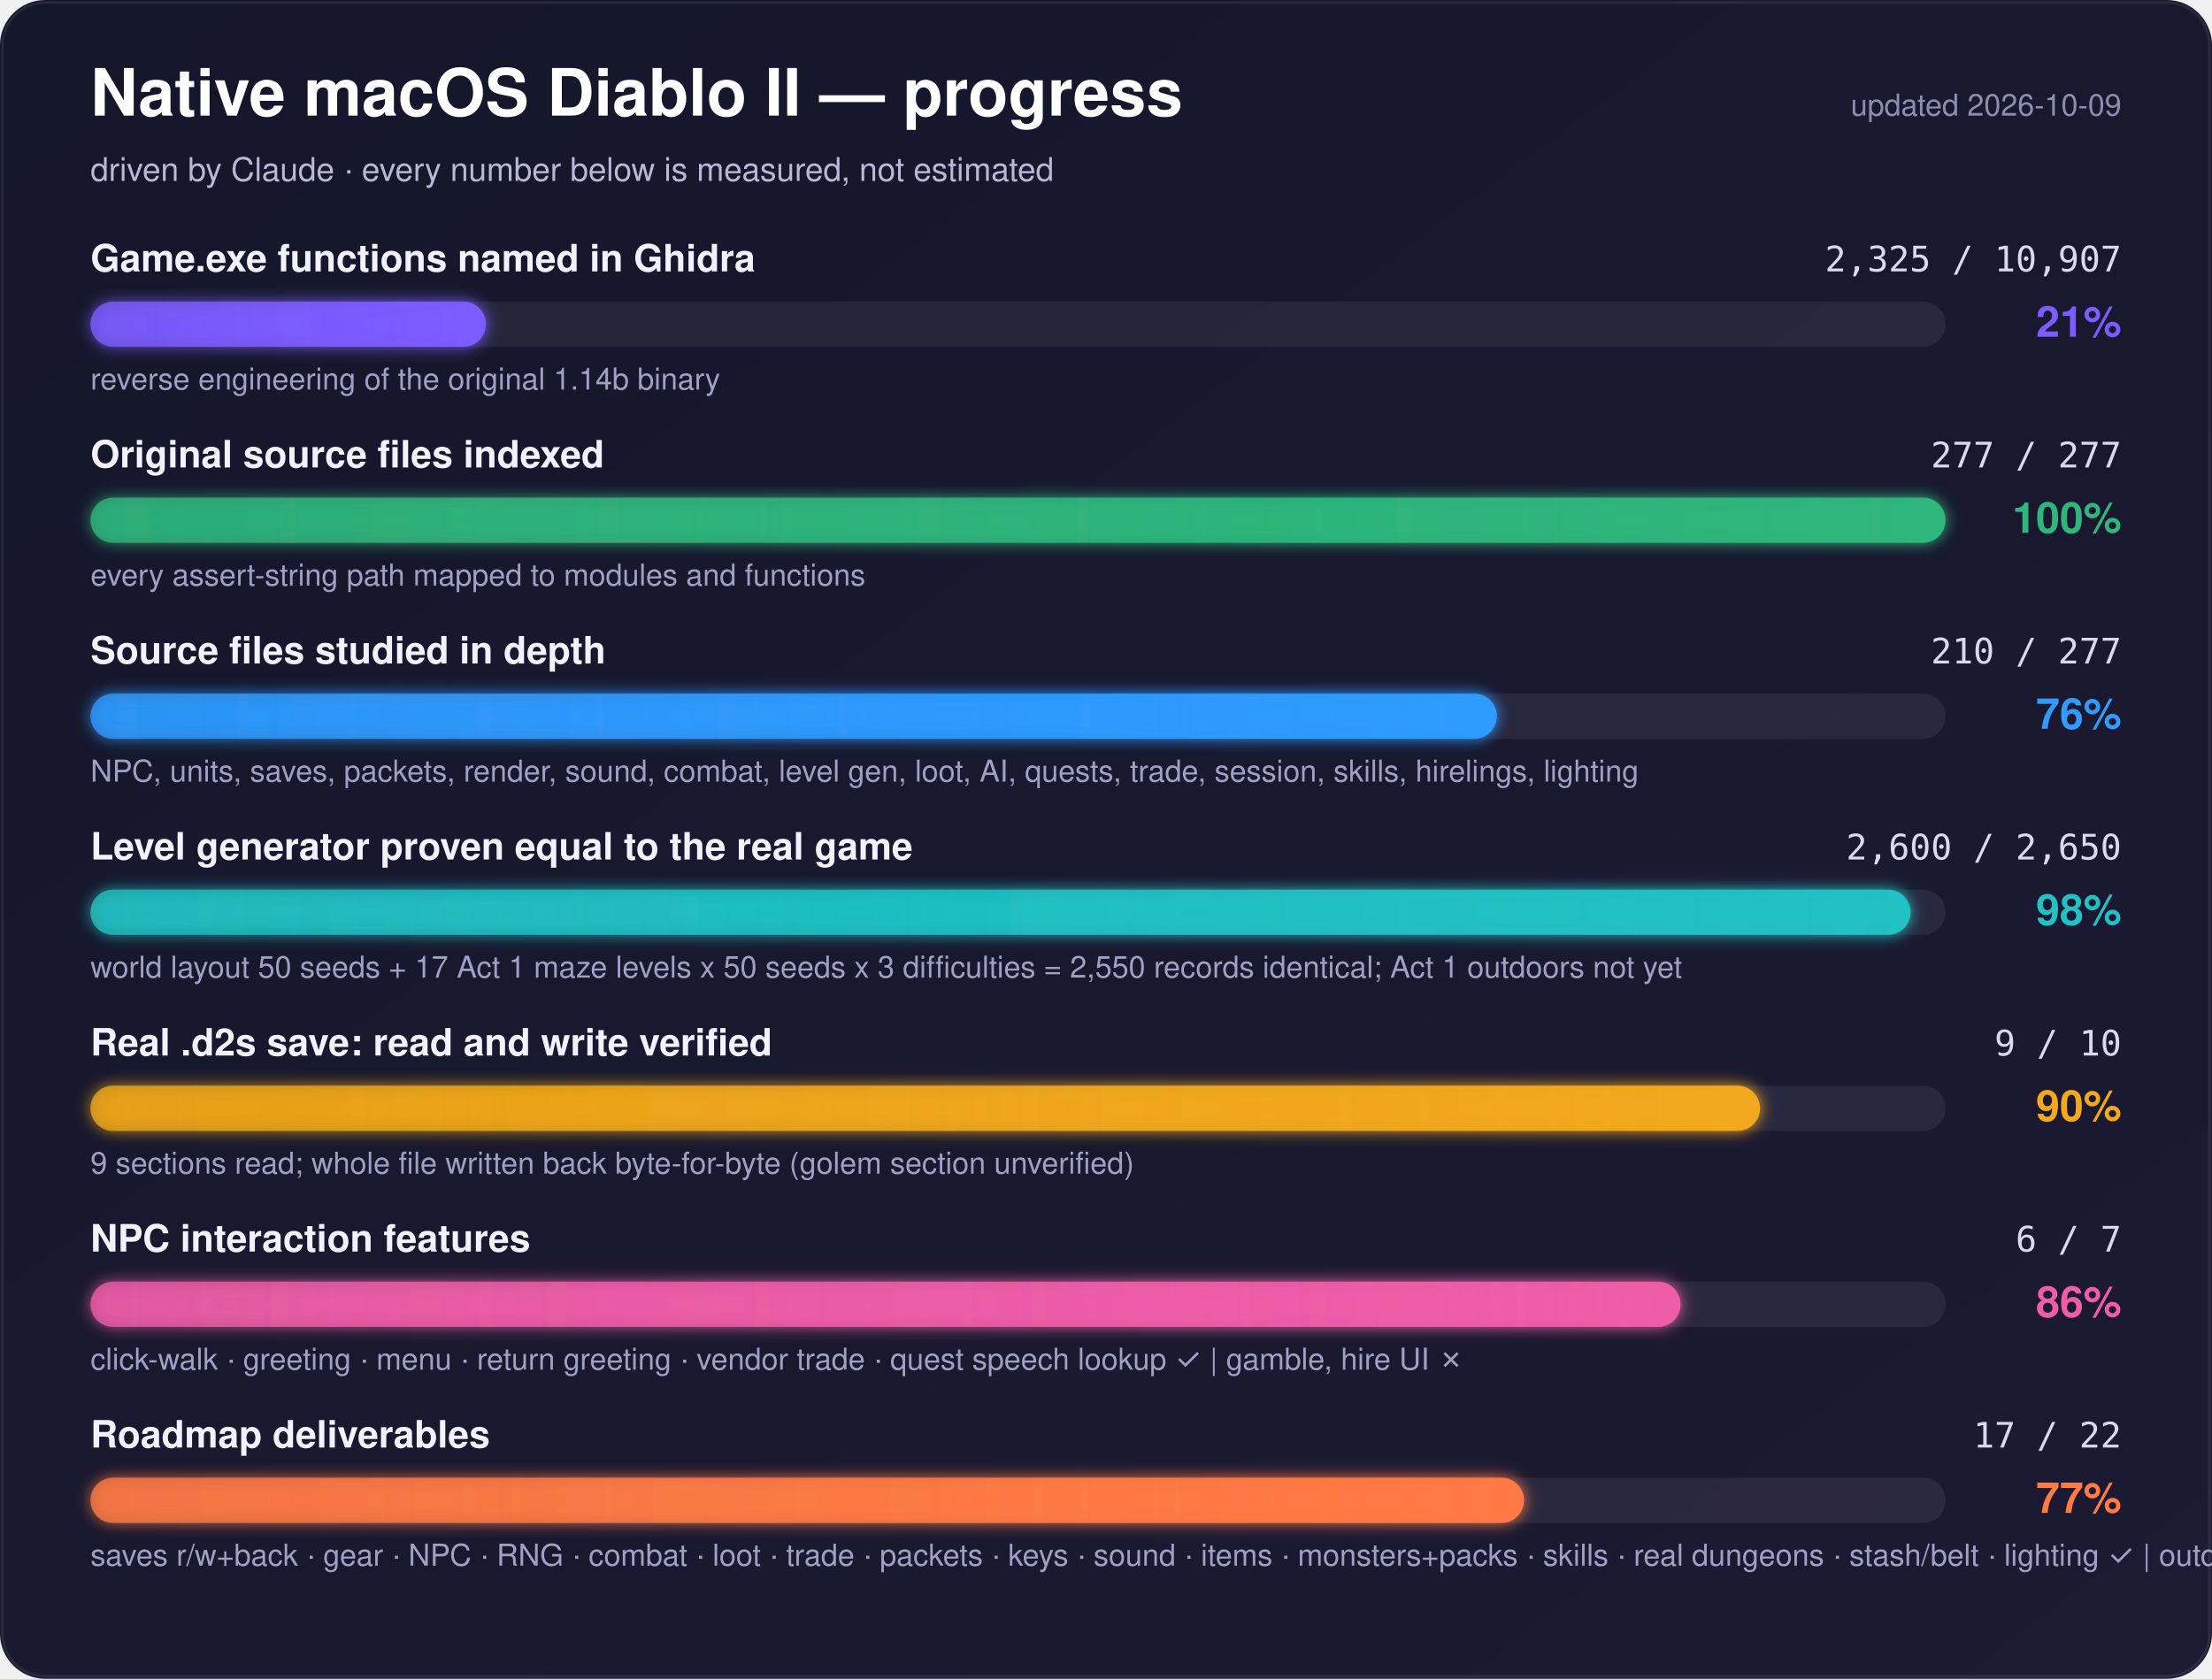
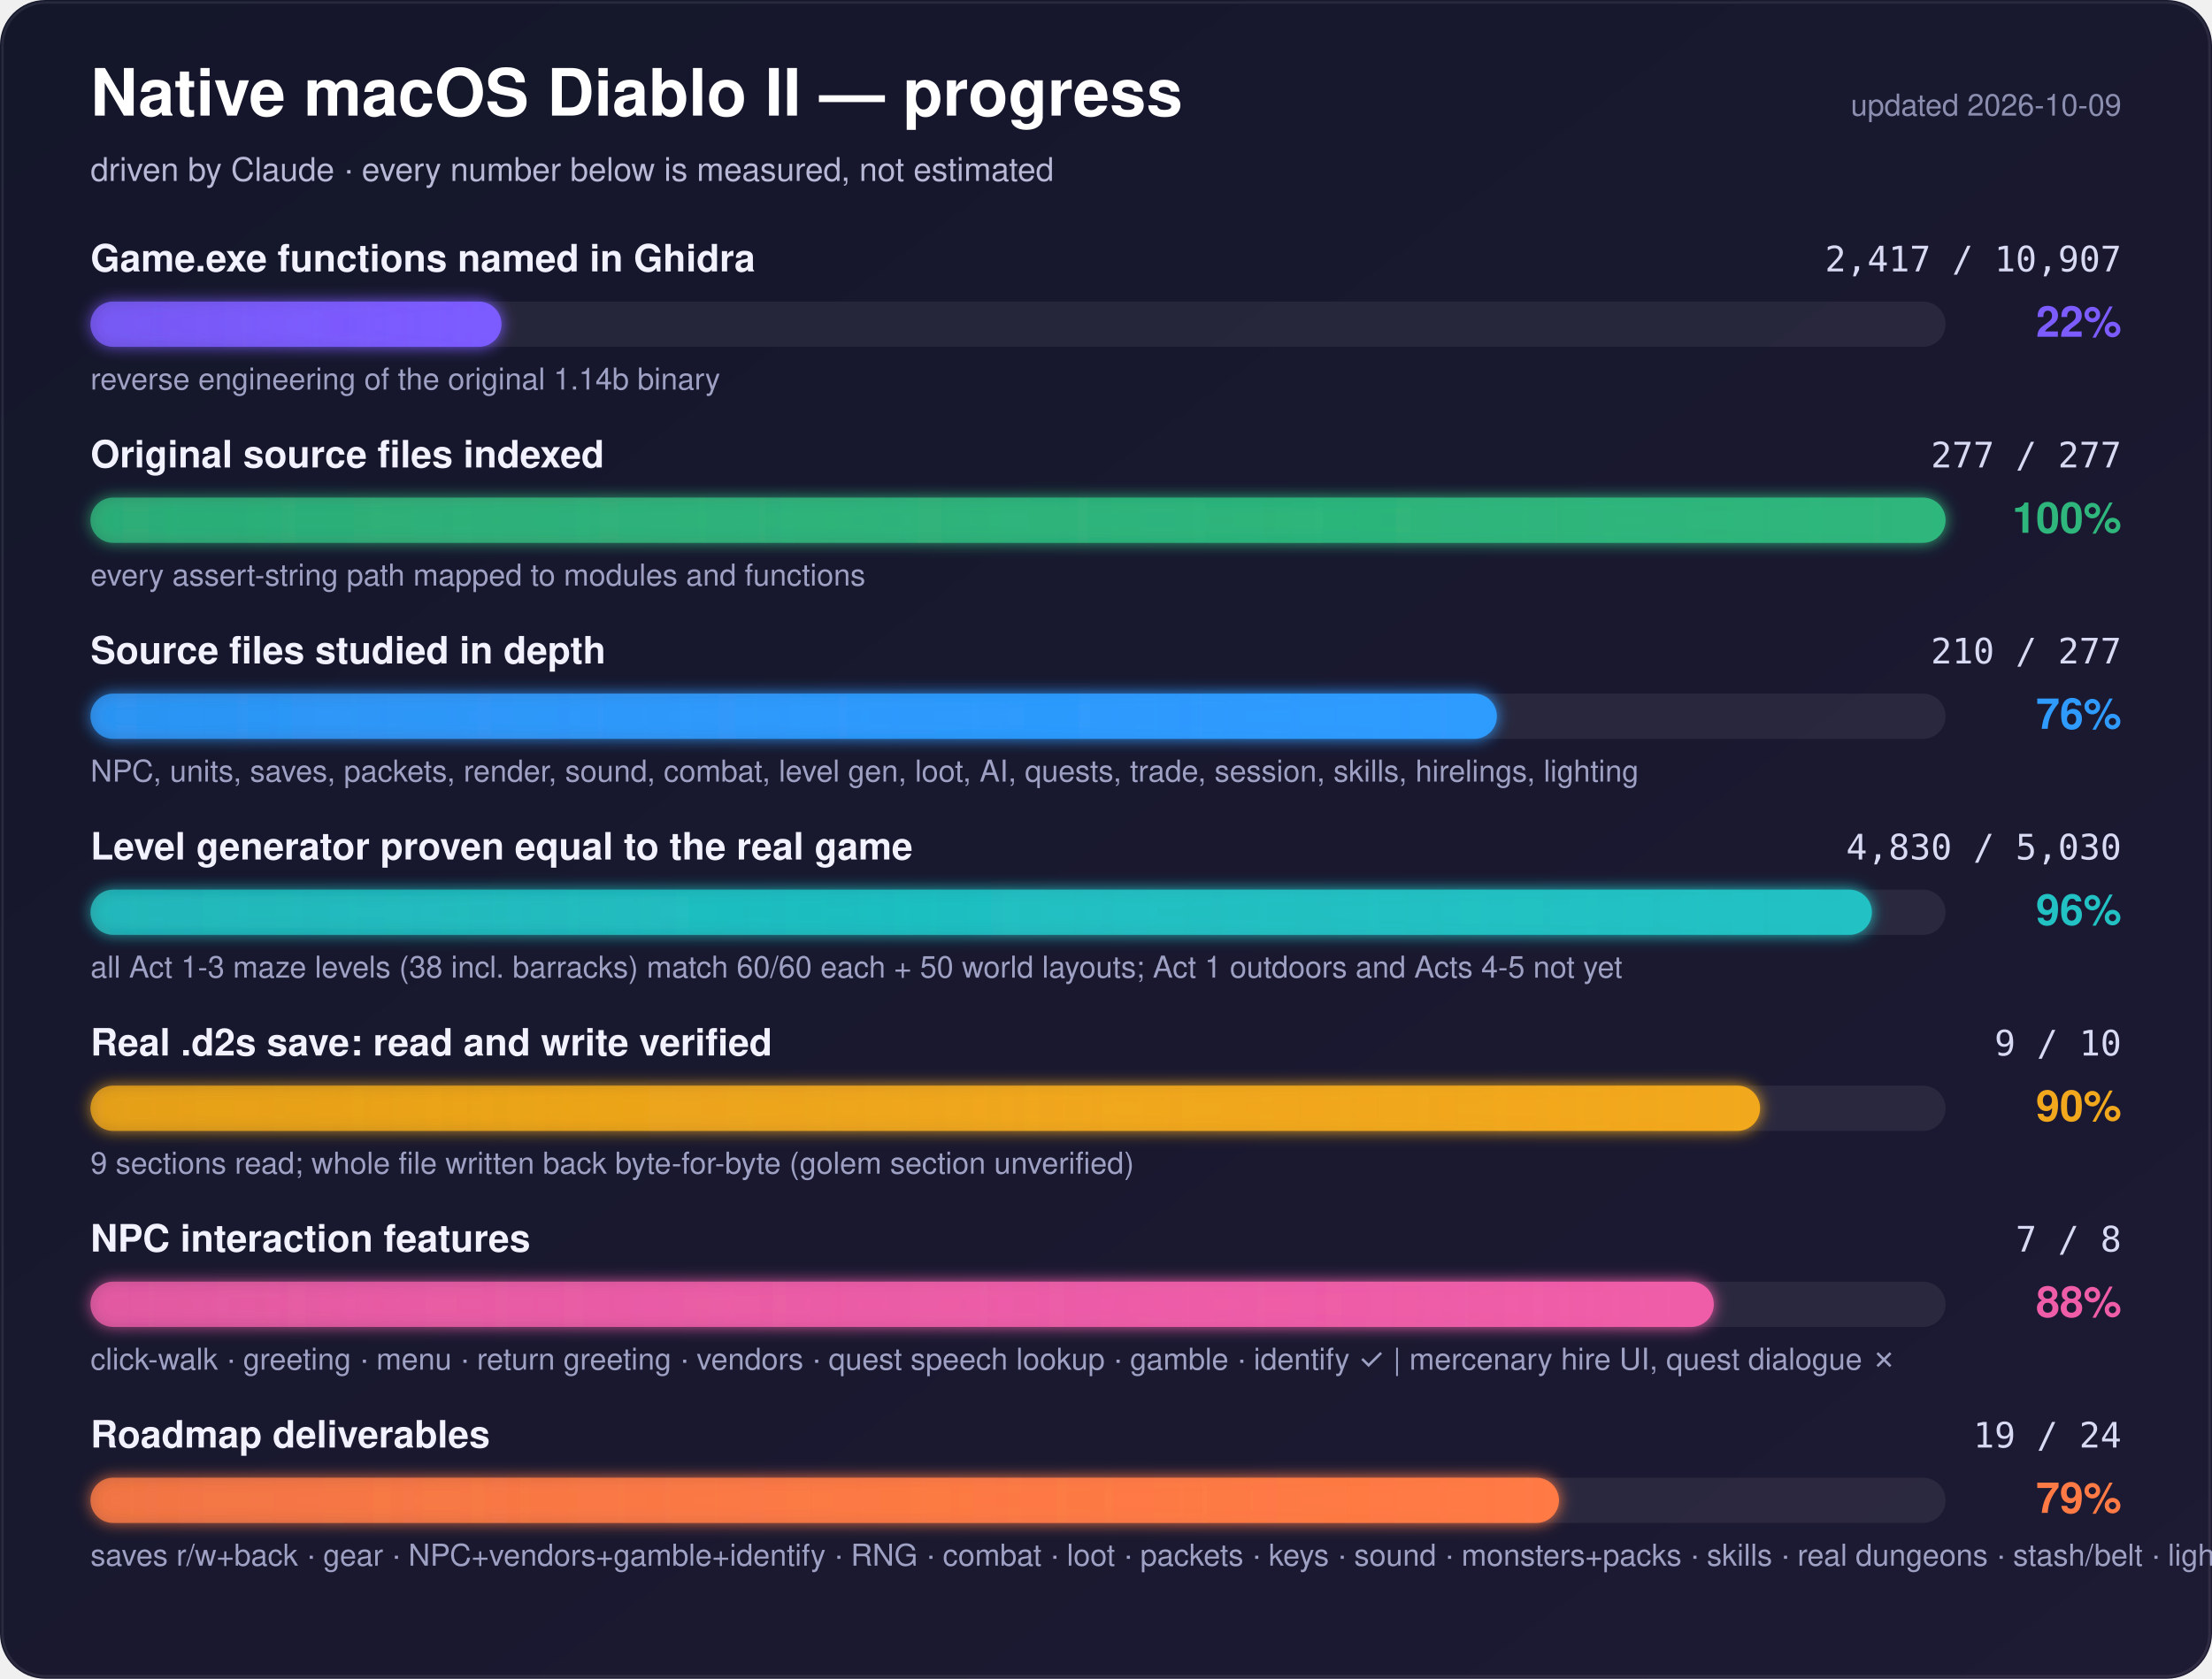
<svg xmlns="http://www.w3.org/2000/svg" width="880" height="668" viewBox="0 0 880 668" role="img" aria-label="Native macOS Diablo II — progress">
  <defs>
    <linearGradient id="bg" x1="0" y1="0" x2="1" y2="1">
      <stop offset="0" stop-color="#14162a" />
      <stop offset="1" stop-color="#1d1a33" />
    </linearGradient>
    <linearGradient id="g0" x1="0" y1="0" x2="1" y2="0">
      <stop offset="0" stop-color="#7c5cff" stop-opacity="0.75" />
      <stop offset="1" stop-color="#7c5cff" />
    </linearGradient>
    <linearGradient id="g1" x1="0" y1="0" x2="1" y2="0">
      <stop offset="0" stop-color="#2fb67c" stop-opacity="0.75" />
      <stop offset="1" stop-color="#2fb67c" />
    </linearGradient>
    <linearGradient id="g2" x1="0" y1="0" x2="1" y2="0">
      <stop offset="0" stop-color="#2f9bff" stop-opacity="0.75" />
      <stop offset="1" stop-color="#2f9bff" />
    </linearGradient>
    <linearGradient id="g3" x1="0" y1="0" x2="1" y2="0">
      <stop offset="0" stop-color="#22c1c3" stop-opacity="0.75" />
      <stop offset="1" stop-color="#22c1c3" />
    </linearGradient>
    <linearGradient id="g4" x1="0" y1="0" x2="1" y2="0">
      <stop offset="0" stop-color="#f2a81d" stop-opacity="0.75" />
      <stop offset="1" stop-color="#f2a81d" />
    </linearGradient>
    <linearGradient id="g5" x1="0" y1="0" x2="1" y2="0">
      <stop offset="0" stop-color="#ef5da8" stop-opacity="0.75" />
      <stop offset="1" stop-color="#ef5da8" />
    </linearGradient>
    <linearGradient id="g6" x1="0" y1="0" x2="1" y2="0">
      <stop offset="0" stop-color="#ff7a45" stop-opacity="0.75" />
      <stop offset="1" stop-color="#ff7a45" />
    </linearGradient>
    <filter id="glow" x="-5%" y="-50%" width="110%" height="200%">
      <feGaussianBlur stdDeviation="3" result="b" />
      <feMerge>
        <feMergeNode in="b" />
        <feMergeNode in="SourceGraphic" />
      </feMerge>
    </filter>
  </defs>
  <rect width="880" height="668" rx="18" fill="url(#bg)" />
  <rect x="1" y="1" width="878" height="666" rx="17" fill="none" stroke="#ffffff" stroke-opacity="0.08" />
  <text x="36" y="46" font-family="-apple-system,Segoe UI,Helvetica,Arial,sans-serif" font-size="26" font-weight="700" fill="#ffffff">Native macOS Diablo II — progress</text>
  <text x="36" y="72" font-family="-apple-system,Segoe UI,Helvetica,Arial,sans-serif" font-size="13" fill="#b8b9d6">driven by Claude · every number below is measured, not estimated</text>
  <text x="844" y="46" text-anchor="end" font-family="-apple-system,Segoe UI,Helvetica,Arial,sans-serif" font-size="12" fill="#8c8eb0">updated 2026-10-09</text>
  <text x="36" y="108" font-family="-apple-system,Segoe UI,Helvetica,Arial,sans-serif" font-size="15" font-weight="600" fill="#f2f2ff">Game.exe functions named in Ghidra</text>
-   <text x="844" y="108" text-anchor="end" font-family="ui-monospace,SFMono-Regular,Menlo,monospace" font-size="14" fill="#d8d9f2">2,325 / 10,907</text>
+   <text x="844" y="108" text-anchor="end" font-family="ui-monospace,SFMono-Regular,Menlo,monospace" font-size="14" fill="#d8d9f2">2,417 / 10,907</text>
  <rect x="36" y="120" width="738" height="18" rx="9" fill="#ffffff" fill-opacity="0.07" />
-   <rect x="36" y="120" width="157.3" height="18" rx="9" fill="url(#g0)" filter="url(#glow)" />
-   <text x="844" y="134" text-anchor="end" font-family="-apple-system,Segoe UI,Helvetica,Arial,sans-serif" font-size="17" font-weight="700" fill="#7c5cff">21%</text>
+   <rect x="36" y="120" width="163.5" height="18" rx="9" fill="url(#g0)" filter="url(#glow)" />
+   <text x="844" y="134" text-anchor="end" font-family="-apple-system,Segoe UI,Helvetica,Arial,sans-serif" font-size="17" font-weight="700" fill="#7c5cff">22%</text>
  <text x="36" y="155" font-family="-apple-system,Segoe UI,Helvetica,Arial,sans-serif" font-size="12" fill="#9fa1c4">reverse engineering of the original 1.14b binary</text>
  <text x="36" y="186" font-family="-apple-system,Segoe UI,Helvetica,Arial,sans-serif" font-size="15" font-weight="600" fill="#f2f2ff">Original source files indexed</text>
  <text x="844" y="186" text-anchor="end" font-family="ui-monospace,SFMono-Regular,Menlo,monospace" font-size="14" fill="#d8d9f2">277 / 277</text>
  <rect x="36" y="198" width="738" height="18" rx="9" fill="#ffffff" fill-opacity="0.07" />
  <rect x="36" y="198" width="738.0" height="18" rx="9" fill="url(#g1)" filter="url(#glow)" />
  <text x="844" y="212" text-anchor="end" font-family="-apple-system,Segoe UI,Helvetica,Arial,sans-serif" font-size="17" font-weight="700" fill="#2fb67c">100%</text>
  <text x="36" y="233" font-family="-apple-system,Segoe UI,Helvetica,Arial,sans-serif" font-size="12" fill="#9fa1c4">every assert-string path mapped to modules and functions</text>
  <text x="36" y="264" font-family="-apple-system,Segoe UI,Helvetica,Arial,sans-serif" font-size="15" font-weight="600" fill="#f2f2ff">Source files studied in depth</text>
  <text x="844" y="264" text-anchor="end" font-family="ui-monospace,SFMono-Regular,Menlo,monospace" font-size="14" fill="#d8d9f2">210 / 277</text>
  <rect x="36" y="276" width="738" height="18" rx="9" fill="#ffffff" fill-opacity="0.07" />
  <rect x="36" y="276" width="559.5" height="18" rx="9" fill="url(#g2)" filter="url(#glow)" />
  <text x="844" y="290" text-anchor="end" font-family="-apple-system,Segoe UI,Helvetica,Arial,sans-serif" font-size="17" font-weight="700" fill="#2f9bff">76%</text>
  <text x="36" y="311" font-family="-apple-system,Segoe UI,Helvetica,Arial,sans-serif" font-size="12" fill="#9fa1c4">NPC, units, saves, packets, render, sound, combat, level gen, loot, AI, quests, trade, session, skills, hirelings, lighting</text>
  <text x="36" y="342" font-family="-apple-system,Segoe UI,Helvetica,Arial,sans-serif" font-size="15" font-weight="600" fill="#f2f2ff">Level generator proven equal to the real game</text>
-   <text x="844" y="342" text-anchor="end" font-family="ui-monospace,SFMono-Regular,Menlo,monospace" font-size="14" fill="#d8d9f2">2,600 / 2,650</text>
+   <text x="844" y="342" text-anchor="end" font-family="ui-monospace,SFMono-Regular,Menlo,monospace" font-size="14" fill="#d8d9f2">4,830 / 5,030</text>
  <rect x="36" y="354" width="738" height="18" rx="9" fill="#ffffff" fill-opacity="0.07" />
-   <rect x="36" y="354" width="724.1" height="18" rx="9" fill="url(#g3)" filter="url(#glow)" />
-   <text x="844" y="368" text-anchor="end" font-family="-apple-system,Segoe UI,Helvetica,Arial,sans-serif" font-size="17" font-weight="700" fill="#22c1c3">98%</text>
-   <text x="36" y="389" font-family="-apple-system,Segoe UI,Helvetica,Arial,sans-serif" font-size="12" fill="#9fa1c4">world layout 50 seeds + 17 Act 1 maze levels x 50 seeds x 3 difficulties = 2,550 records identical; Act 1 outdoors not yet</text>
+   <rect x="36" y="354" width="708.7" height="18" rx="9" fill="url(#g3)" filter="url(#glow)" />
+   <text x="844" y="368" text-anchor="end" font-family="-apple-system,Segoe UI,Helvetica,Arial,sans-serif" font-size="17" font-weight="700" fill="#22c1c3">96%</text>
+   <text x="36" y="389" font-family="-apple-system,Segoe UI,Helvetica,Arial,sans-serif" font-size="12" fill="#9fa1c4">all Act 1-3 maze levels (38 incl. barracks) match 60/60 each + 50 world layouts; Act 1 outdoors and Acts 4-5 not yet</text>
  <text x="36" y="420" font-family="-apple-system,Segoe UI,Helvetica,Arial,sans-serif" font-size="15" font-weight="600" fill="#f2f2ff">Real .d2s save: read and write verified</text>
  <text x="844" y="420" text-anchor="end" font-family="ui-monospace,SFMono-Regular,Menlo,monospace" font-size="14" fill="#d8d9f2">9 / 10</text>
  <rect x="36" y="432" width="738" height="18" rx="9" fill="#ffffff" fill-opacity="0.07" />
  <rect x="36" y="432" width="664.2" height="18" rx="9" fill="url(#g4)" filter="url(#glow)" />
  <text x="844" y="446" text-anchor="end" font-family="-apple-system,Segoe UI,Helvetica,Arial,sans-serif" font-size="17" font-weight="700" fill="#f2a81d">90%</text>
  <text x="36" y="467" font-family="-apple-system,Segoe UI,Helvetica,Arial,sans-serif" font-size="12" fill="#9fa1c4">9 sections read; whole file written back byte-for-byte (golem section unverified)</text>
  <text x="36" y="498" font-family="-apple-system,Segoe UI,Helvetica,Arial,sans-serif" font-size="15" font-weight="600" fill="#f2f2ff">NPC interaction features</text>
-   <text x="844" y="498" text-anchor="end" font-family="ui-monospace,SFMono-Regular,Menlo,monospace" font-size="14" fill="#d8d9f2">6 / 7</text>
+   <text x="844" y="498" text-anchor="end" font-family="ui-monospace,SFMono-Regular,Menlo,monospace" font-size="14" fill="#d8d9f2">7 / 8</text>
  <rect x="36" y="510" width="738" height="18" rx="9" fill="#ffffff" fill-opacity="0.07" />
-   <rect x="36" y="510" width="632.6" height="18" rx="9" fill="url(#g5)" filter="url(#glow)" />
-   <text x="844" y="524" text-anchor="end" font-family="-apple-system,Segoe UI,Helvetica,Arial,sans-serif" font-size="17" font-weight="700" fill="#ef5da8">86%</text>
-   <text x="36" y="545" font-family="-apple-system,Segoe UI,Helvetica,Arial,sans-serif" font-size="12" fill="#9fa1c4">click-walk · greeting · menu · return greeting · vendor trade · quest speech lookup ✓ | gamble, hire UI ✗</text>
+   <rect x="36" y="510" width="645.8" height="18" rx="9" fill="url(#g5)" filter="url(#glow)" />
+   <text x="844" y="524" text-anchor="end" font-family="-apple-system,Segoe UI,Helvetica,Arial,sans-serif" font-size="17" font-weight="700" fill="#ef5da8">88%</text>
+   <text x="36" y="545" font-family="-apple-system,Segoe UI,Helvetica,Arial,sans-serif" font-size="12" fill="#9fa1c4">click-walk · greeting · menu · return greeting · vendors · quest speech lookup · gamble · identify ✓ | mercenary hire UI, quest dialogue ✗</text>
  <text x="36" y="576" font-family="-apple-system,Segoe UI,Helvetica,Arial,sans-serif" font-size="15" font-weight="600" fill="#f2f2ff">Roadmap deliverables</text>
-   <text x="844" y="576" text-anchor="end" font-family="ui-monospace,SFMono-Regular,Menlo,monospace" font-size="14" fill="#d8d9f2">17 / 22</text>
+   <text x="844" y="576" text-anchor="end" font-family="ui-monospace,SFMono-Regular,Menlo,monospace" font-size="14" fill="#d8d9f2">19 / 24</text>
  <rect x="36" y="588" width="738" height="18" rx="9" fill="#ffffff" fill-opacity="0.07" />
-   <rect x="36" y="588" width="570.3" height="18" rx="9" fill="url(#g6)" filter="url(#glow)" />
-   <text x="844" y="602" text-anchor="end" font-family="-apple-system,Segoe UI,Helvetica,Arial,sans-serif" font-size="17" font-weight="700" fill="#ff7a45">77%</text>
-   <text x="36" y="623" font-family="-apple-system,Segoe UI,Helvetica,Arial,sans-serif" font-size="12" fill="#9fa1c4">saves r/w+back · gear · NPC · RNG · combat · loot · trade · packets · keys · sound · items · monsters+packs · skills · real dungeons · stash/belt · lighting ✓ | outdoors · mercs · quests · missiles net · render port</text>
+   <rect x="36" y="588" width="584.2" height="18" rx="9" fill="url(#g6)" filter="url(#glow)" />
+   <text x="844" y="602" text-anchor="end" font-family="-apple-system,Segoe UI,Helvetica,Arial,sans-serif" font-size="17" font-weight="700" fill="#ff7a45">79%</text>
+   <text x="36" y="623" font-family="-apple-system,Segoe UI,Helvetica,Arial,sans-serif" font-size="12" fill="#9fa1c4">saves r/w+back · gear · NPC+vendors+gamble+identify · RNG · combat · loot · packets · keys · sound · monsters+packs · skills · real dungeons · stash/belt · lighting · waypoints ✓ | outdoors · mercs · quests · classes</text>
</svg>
